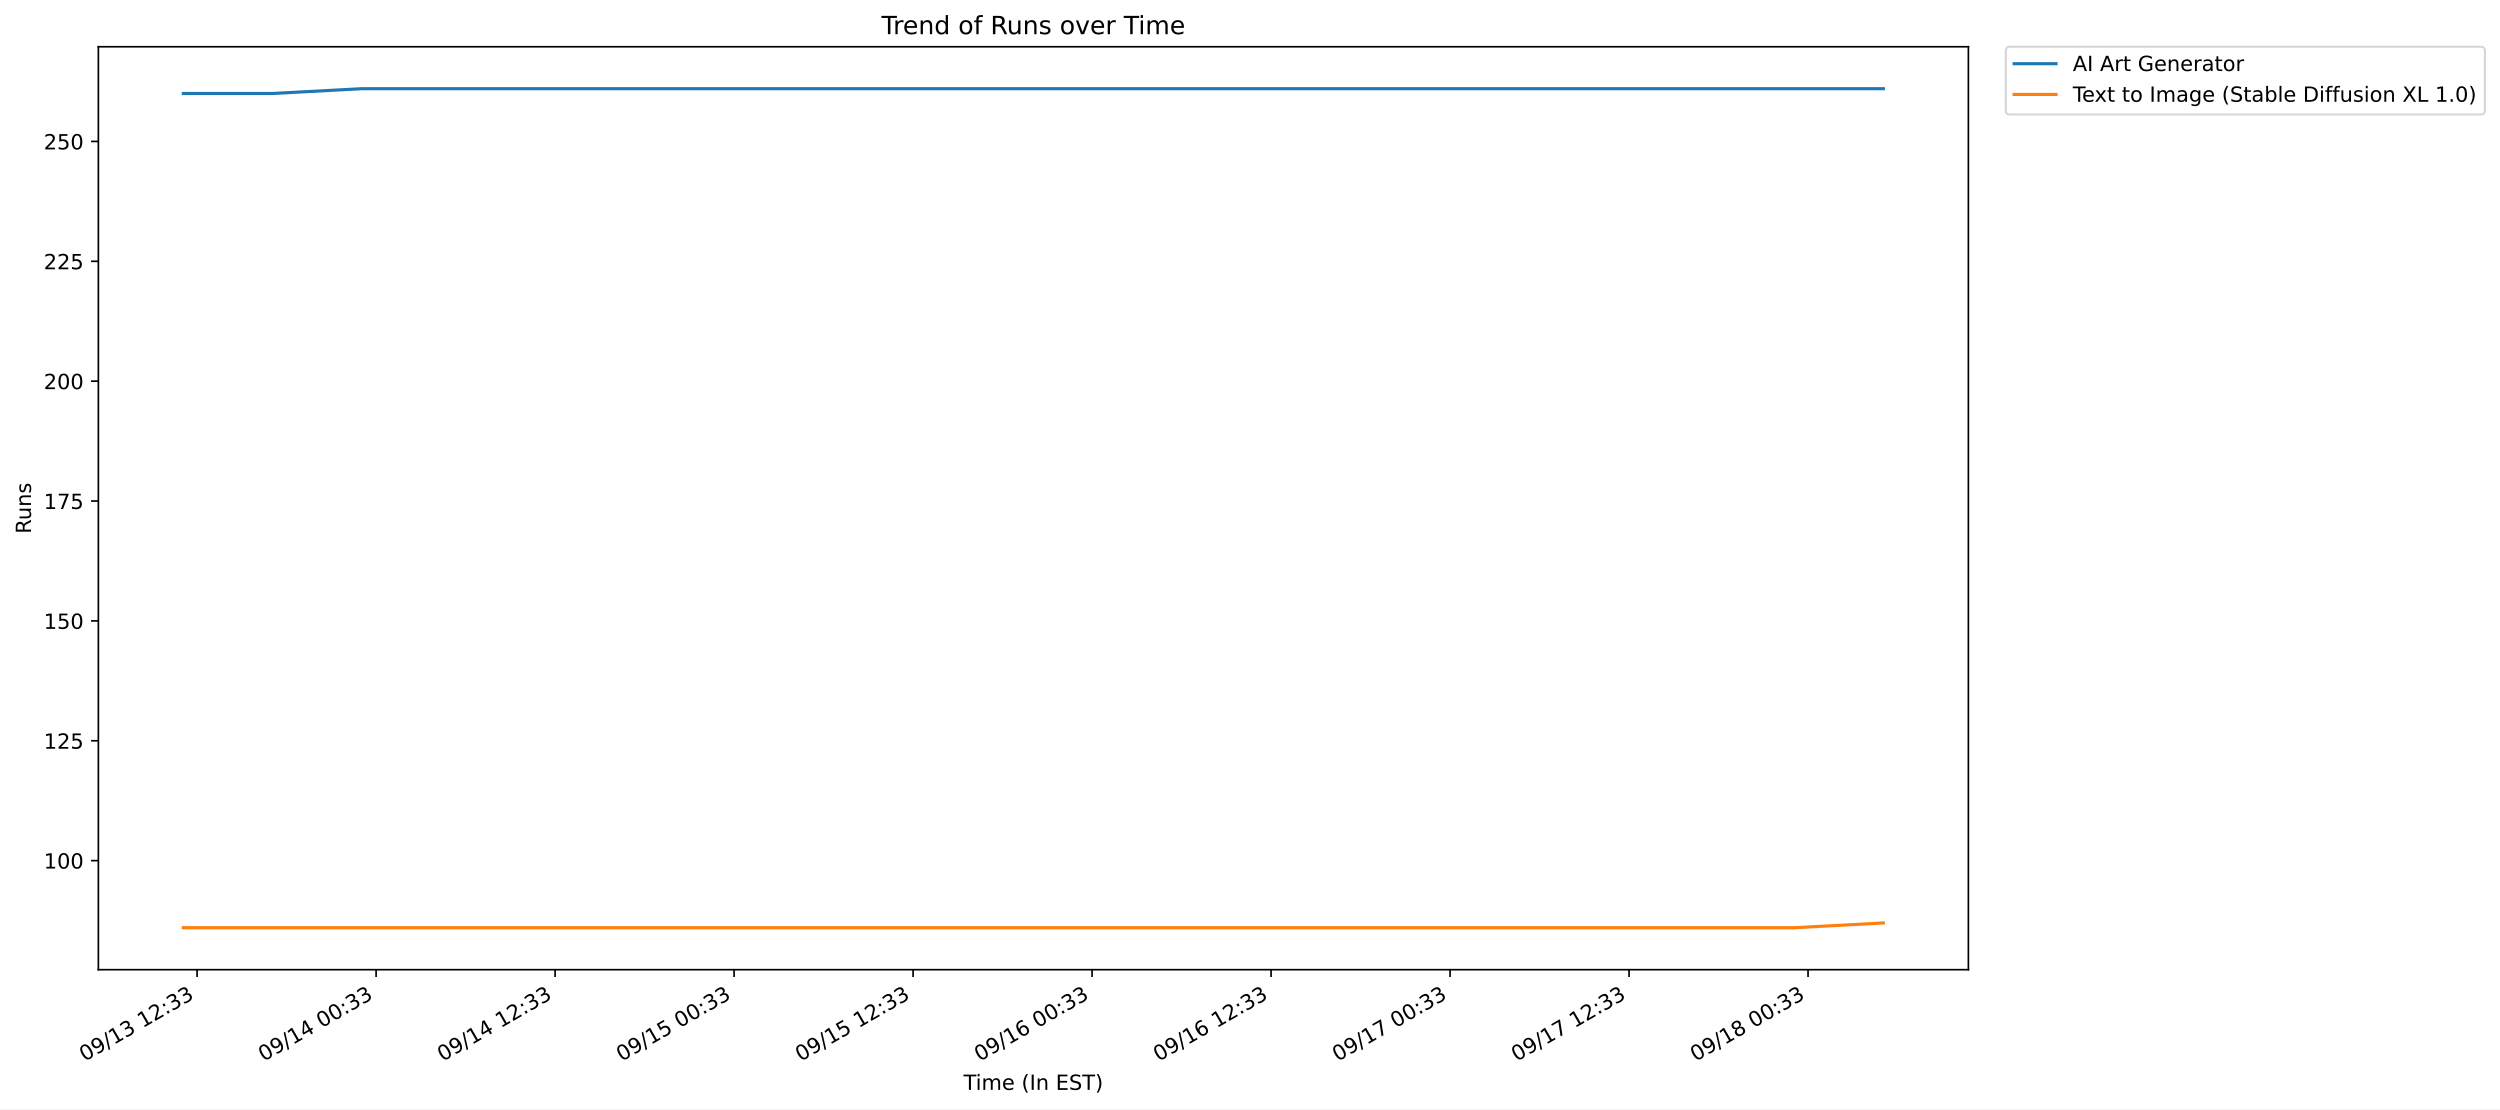
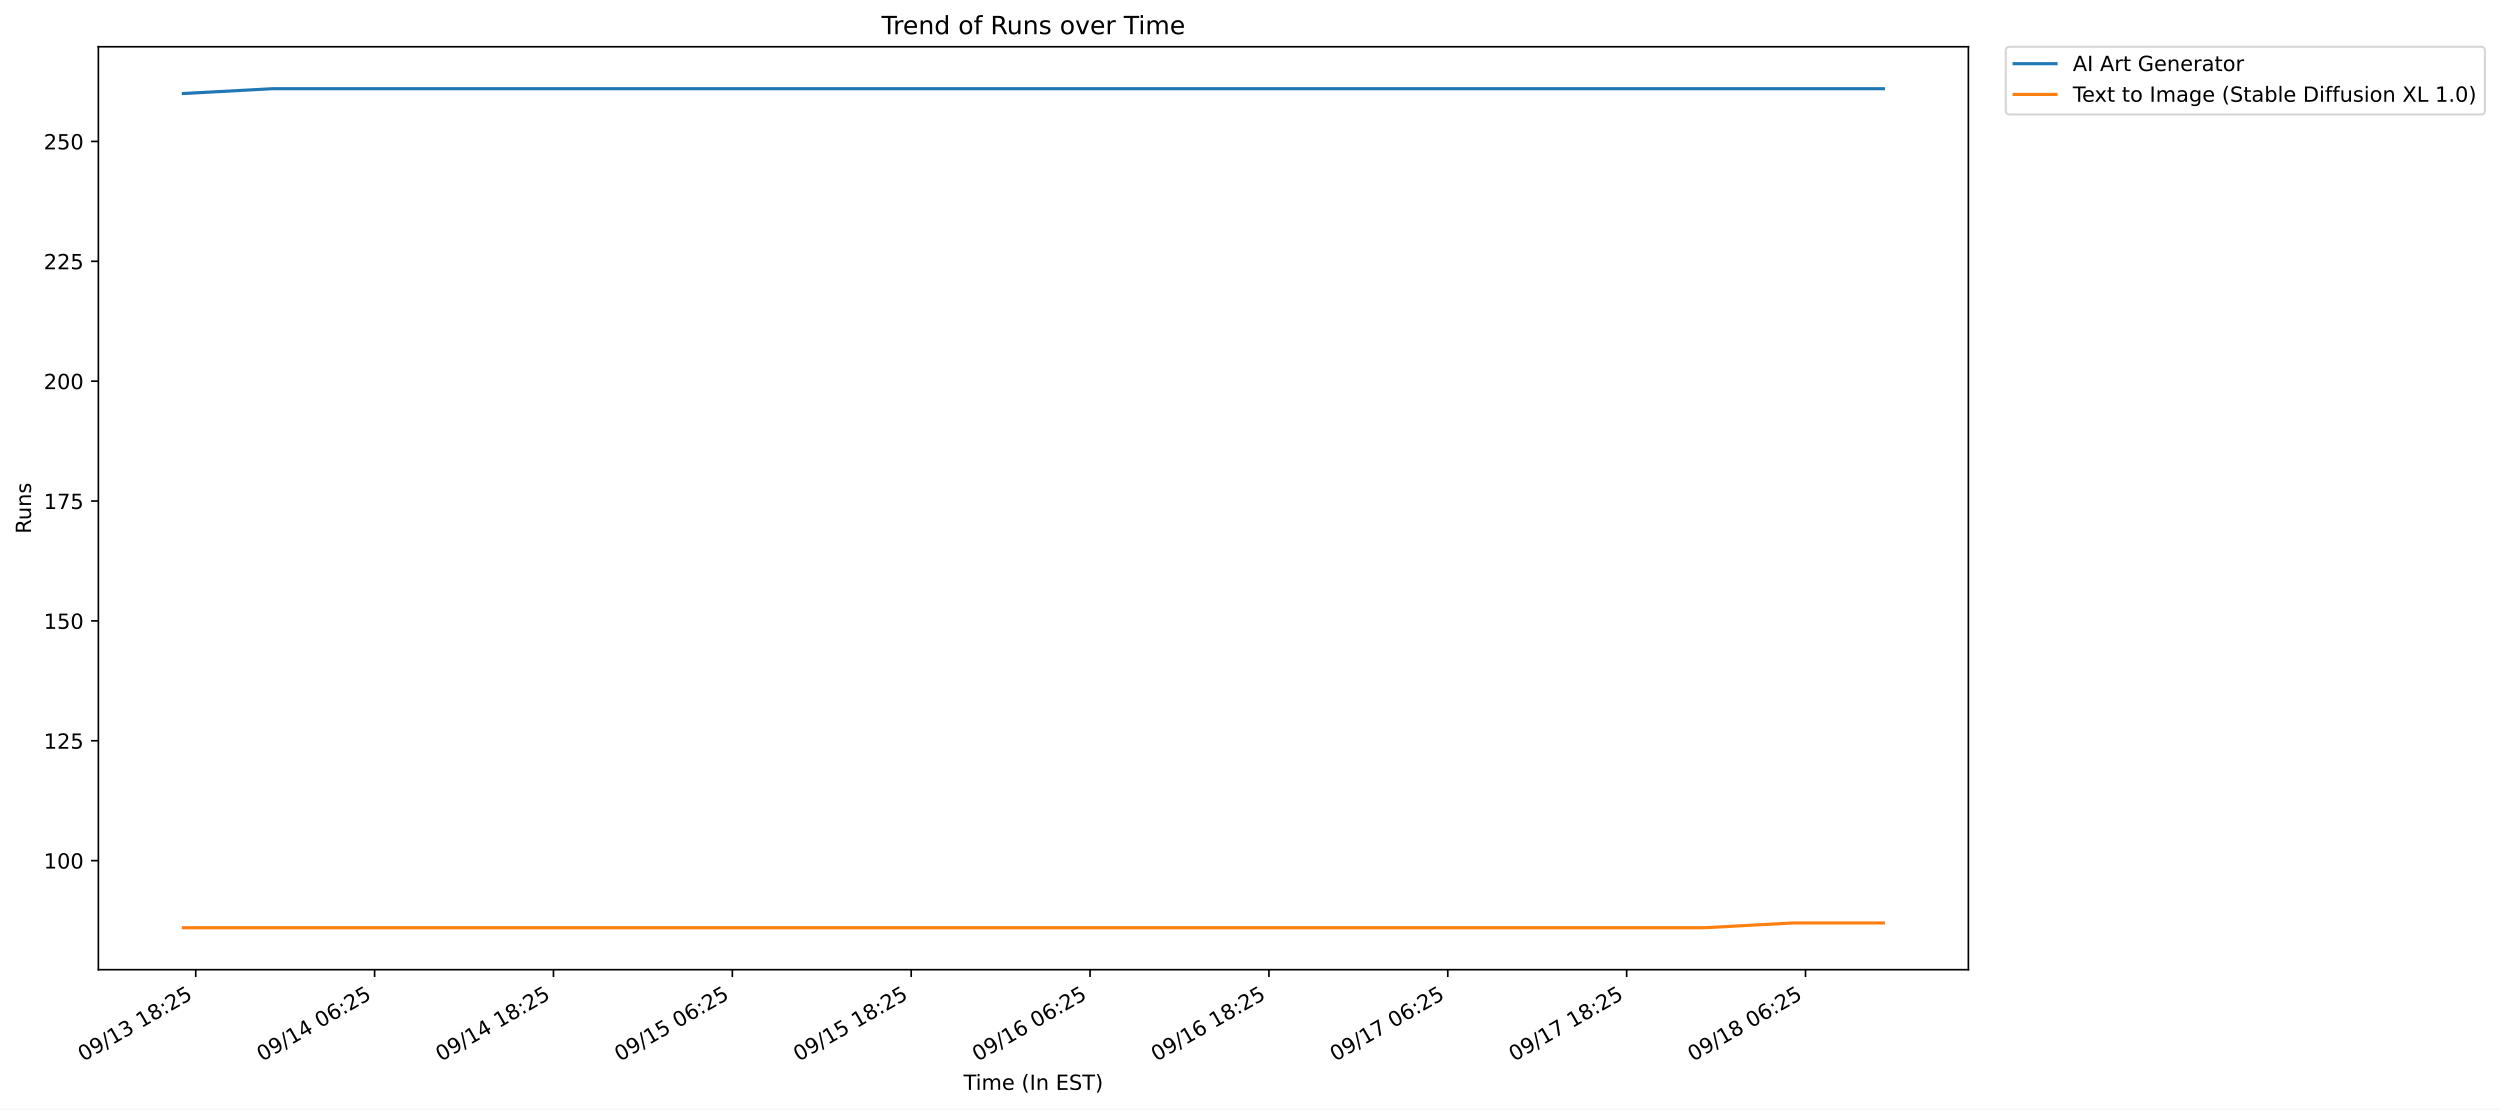
<svg xmlns="http://www.w3.org/2000/svg" xmlns:xlink="http://www.w3.org/1999/xlink" width="1193.579pt" height="529.626pt" viewBox="0 0 1193.579 529.626" version="1.1">
  <defs>
    <style type="text/css">*{stroke-linejoin: round; stroke-linecap: butt}</style>
  </defs>
  <g id="figure_1">
    <g id="patch_1">
      <path d="M 0 529.626  L 1193.579 529.626  L 1193.579 0  L 0 0  z " style="fill: #ffffff" />
    </g>
    <g id="axes_1">
      <g id="patch_2">
        <path d="M 46.966 462.958  L 939.766 462.958  L 939.766 22.318  L 46.966 22.318  z " style="fill: #ffffff" />
      </g>
      <g id="matplotlib.axis_1">
        <g id="xtick_1">
          <g id="line2d_1">
            <defs>
-               <path id="mf513baf9eb" d="M 0 0  L 0 3.5  " style="stroke: #000000; stroke-width: 0.8" />
+               <path id="m5aa57e1dfc" d="M 0 0  L 0 3.5  " style="stroke: #000000; stroke-width: 0.8" />
            </defs>
            <g>
-               <use xlink:href="#mf513baf9eb" x="94.105" y="462.958" style="stroke: #000000; stroke-width: 0.8" />
+               <use xlink:href="#m5aa57e1dfc" x="93.452" y="462.958" style="stroke: #000000; stroke-width: 0.8" />
            </g>
          </g>
          <g id="text_1">
-             <g transform="translate(40.39763 506.9464) rotate(-30) scale(0.1 -0.1)">
+             <g transform="translate(39.74407 506.9464) rotate(-30) scale(0.1 -0.1)">
              <defs>
                <path id="DejaVuSans-30" d="M 2034 4250  Q 1547 4250 1301 3770  Q 1056 3291 1056 2328  Q 1056 1369 1301 889  Q 1547 409 2034 409  Q 2525 409 2770 889  Q 3016 1369 3016 2328  Q 3016 3291 2770 3770  Q 2525 4250 2034 4250  z M 2034 4750  Q 2819 4750 3233 4129  Q 3647 3509 3647 2328  Q 3647 1150 3233 529  Q 2819 -91 2034 -91  Q 1250 -91 836 529  Q 422 1150 422 2328  Q 422 3509 836 4129  Q 1250 4750 2034 4750  z " transform="scale(0.015625)" />
                <path id="DejaVuSans-39" d="M 703 97  L 703 672  Q 941 559 1184 500  Q 1428 441 1663 441  Q 2288 441 2617 861  Q 2947 1281 2994 2138  Q 2813 1869 2534 1725  Q 2256 1581 1919 1581  Q 1219 1581 811 2004  Q 403 2428 403 3163  Q 403 3881 828 4315  Q 1253 4750 1959 4750  Q 2769 4750 3195 4129  Q 3622 3509 3622 2328  Q 3622 1225 3098 567  Q 2575 -91 1691 -91  Q 1453 -91 1209 -44  Q 966 3 703 97  z M 1959 2075  Q 2384 2075 2632 2365  Q 2881 2656 2881 3163  Q 2881 3666 2632 3958  Q 2384 4250 1959 4250  Q 1534 4250 1286 3958  Q 1038 3666 1038 3163  Q 1038 2656 1286 2365  Q 1534 2075 1959 2075  z " transform="scale(0.015625)" />
                <path id="DejaVuSans-2f" d="M 1625 4666  L 2156 4666  L 531 -594  L 0 -594  L 1625 4666  z " transform="scale(0.015625)" />
                <path id="DejaVuSans-31" d="M 794 531  L 1825 531  L 1825 4091  L 703 3866  L 703 4441  L 1819 4666  L 2450 4666  L 2450 531  L 3481 531  L 3481 0  L 794 0  L 794 531  z " transform="scale(0.015625)" />
                <path id="DejaVuSans-33" d="M 2597 2516  Q 3050 2419 3304 2112  Q 3559 1806 3559 1356  Q 3559 666 3084 287  Q 2609 -91 1734 -91  Q 1441 -91 1130 -33  Q 819 25 488 141  L 488 750  Q 750 597 1062 519  Q 1375 441 1716 441  Q 2309 441 2620 675  Q 2931 909 2931 1356  Q 2931 1769 2642 2001  Q 2353 2234 1838 2234  L 1294 2234  L 1294 2753  L 1863 2753  Q 2328 2753 2575 2939  Q 2822 3125 2822 3475  Q 2822 3834 2567 4026  Q 2313 4219 1838 4219  Q 1578 4219 1281 4162  Q 984 4106 628 3988  L 628 4550  Q 988 4650 1302 4700  Q 1616 4750 1894 4750  Q 2613 4750 3031 4423  Q 3450 4097 3450 3541  Q 3450 3153 3228 2886  Q 3006 2619 2597 2516  z " transform="scale(0.015625)" />
                <path id="DejaVuSans-20" transform="scale(0.015625)" />
+                 <path id="DejaVuSans-38" d="M 2034 2216  Q 1584 2216 1326 1975  Q 1069 1734 1069 1313  Q 1069 891 1326 650  Q 1584 409 2034 409  Q 2484 409 2743 651  Q 3003 894 3003 1313  Q 3003 1734 2745 1975  Q 2488 2216 2034 2216  z M 1403 2484  Q 997 2584 770 2862  Q 544 3141 544 3541  Q 544 4100 942 4425  Q 1341 4750 2034 4750  Q 2731 4750 3128 4425  Q 3525 4100 3525 3541  Q 3525 3141 3298 2862  Q 3072 2584 2669 2484  Q 3125 2378 3379 2068  Q 3634 1759 3634 1313  Q 3634 634 3220 271  Q 2806 -91 2034 -91  Q 1263 -91 848 271  Q 434 634 434 1313  Q 434 1759 690 2068  Q 947 2378 1403 2484  z M 1172 3481  Q 1172 3119 1398 2916  Q 1625 2713 2034 2713  Q 2441 2713 2670 2916  Q 2900 3119 2900 3481  Q 2900 3844 2670 4047  Q 2441 4250 2034 4250  Q 1625 4250 1398 4047  Q 1172 3844 1172 3481  z " transform="scale(0.015625)" />
+                 <path id="DejaVuSans-3a" d="M 750 794  L 1409 794  L 1409 0  L 750 0  L 750 794  z M 750 3309  L 1409 3309  L 1409 2516  L 750 2516  L 750 3309  z " transform="scale(0.015625)" />
                <path id="DejaVuSans-32" d="M 1228 531  L 3431 531  L 3431 0  L 469 0  L 469 531  Q 828 903 1448 1529  Q 2069 2156 2228 2338  Q 2531 2678 2651 2914  Q 2772 3150 2772 3378  Q 2772 3750 2511 3984  Q 2250 4219 1831 4219  Q 1534 4219 1204 4116  Q 875 4013 500 3803  L 500 4441  Q 881 4594 1212 4672  Q 1544 4750 1819 4750  Q 2544 4750 2975 4387  Q 3406 4025 3406 3419  Q 3406 3131 3298 2873  Q 3191 2616 2906 2266  Q 2828 2175 2409 1742  Q 1991 1309 1228 531  z " transform="scale(0.015625)" />
-                 <path id="DejaVuSans-3a" d="M 750 794  L 1409 794  L 1409 0  L 750 0  L 750 794  z M 750 3309  L 1409 3309  L 1409 2516  L 750 2516  L 750 3309  z " transform="scale(0.015625)" />
+                 <path id="DejaVuSans-35" d="M 691 4666  L 3169 4666  L 3169 4134  L 1269 4134  L 1269 2991  Q 1406 3038 1543 3061  Q 1681 3084 1819 3084  Q 2600 3084 3056 2656  Q 3513 2228 3513 1497  Q 3513 744 3044 326  Q 2575 -91 1722 -91  Q 1428 -91 1123 -41  Q 819 9 494 109  L 494 744  Q 775 591 1075 516  Q 1375 441 1709 441  Q 2250 441 2565 725  Q 2881 1009 2881 1497  Q 2881 1984 2565 2268  Q 2250 2553 1709 2553  Q 1456 2553 1204 2497  Q 953 2441 691 2322  L 691 4666  z " transform="scale(0.015625)" />
              </defs>
              <use xlink:href="#DejaVuSans-30" />
              <use xlink:href="#DejaVuSans-39" x="63.623" />
              <use xlink:href="#DejaVuSans-2f" x="127.246" />
              <use xlink:href="#DejaVuSans-31" x="160.938" />
              <use xlink:href="#DejaVuSans-33" x="224.561" />
              <use xlink:href="#DejaVuSans-20" x="288.184" />
              <use xlink:href="#DejaVuSans-31" x="319.971" />
-               <use xlink:href="#DejaVuSans-32" x="383.594" />
-               <use xlink:href="#DejaVuSans-3a" x="447.217" />
-               <use xlink:href="#DejaVuSans-33" x="480.908" />
-               <use xlink:href="#DejaVuSans-33" x="544.531" />
+               <use xlink:href="#DejaVuSans-38" x="383.594" />
+               <use xlink:href="#DejaVuSans-3a" x="447.217" />
+               <use xlink:href="#DejaVuSans-32" x="480.908" />
+               <use xlink:href="#DejaVuSans-35" x="544.531" />
            </g>
          </g>
        </g>
        <g id="xtick_2">
          <g id="line2d_2">
            <g>
-               <use xlink:href="#mf513baf9eb" x="179.562" y="462.958" style="stroke: #000000; stroke-width: 0.8" />
+               <use xlink:href="#m5aa57e1dfc" x="178.847" y="462.958" style="stroke: #000000; stroke-width: 0.8" />
            </g>
          </g>
          <g id="text_2">
-             <g transform="translate(125.8544 506.9464) rotate(-30) scale(0.1 -0.1)">
+             <g transform="translate(125.1393 506.9464) rotate(-30) scale(0.1 -0.1)">
              <defs>
                <path id="DejaVuSans-34" d="M 2419 4116  L 825 1625  L 2419 1625  L 2419 4116  z M 2253 4666  L 3047 4666  L 3047 1625  L 3713 1625  L 3713 1100  L 3047 1100  L 3047 0  L 2419 0  L 2419 1100  L 313 1100  L 313 1709  L 2253 4666  z " transform="scale(0.015625)" />
+                 <path id="DejaVuSans-36" d="M 2113 2584  Q 1688 2584 1439 2293  Q 1191 2003 1191 1497  Q 1191 994 1439 701  Q 1688 409 2113 409  Q 2538 409 2786 701  Q 3034 994 3034 1497  Q 3034 2003 2786 2293  Q 2538 2584 2113 2584  z M 3366 4563  L 3366 3988  Q 3128 4100 2886 4159  Q 2644 4219 2406 4219  Q 1781 4219 1451 3797  Q 1122 3375 1075 2522  Q 1259 2794 1537 2939  Q 1816 3084 2150 3084  Q 2853 3084 3261 2657  Q 3669 2231 3669 1497  Q 3669 778 3244 343  Q 2819 -91 2113 -91  Q 1303 -91 875 529  Q 447 1150 447 2328  Q 447 3434 972 4092  Q 1497 4750 2381 4750  Q 2619 4750 2861 4703  Q 3103 4656 3366 4563  z " transform="scale(0.015625)" />
              </defs>
              <use xlink:href="#DejaVuSans-30" />
              <use xlink:href="#DejaVuSans-39" x="63.623" />
              <use xlink:href="#DejaVuSans-2f" x="127.246" />
              <use xlink:href="#DejaVuSans-31" x="160.938" />
              <use xlink:href="#DejaVuSans-34" x="224.561" />
              <use xlink:href="#DejaVuSans-20" x="288.184" />
              <use xlink:href="#DejaVuSans-30" x="319.971" />
-               <use xlink:href="#DejaVuSans-30" x="383.594" />
-               <use xlink:href="#DejaVuSans-3a" x="447.217" />
-               <use xlink:href="#DejaVuSans-33" x="480.908" />
-               <use xlink:href="#DejaVuSans-33" x="544.531" />
+               <use xlink:href="#DejaVuSans-36" x="383.594" />
+               <use xlink:href="#DejaVuSans-3a" x="447.217" />
+               <use xlink:href="#DejaVuSans-32" x="480.908" />
+               <use xlink:href="#DejaVuSans-35" x="544.531" />
            </g>
          </g>
        </g>
        <g id="xtick_3">
          <g id="line2d_3">
            <g>
-               <use xlink:href="#mf513baf9eb" x="265.019" y="462.958" style="stroke: #000000; stroke-width: 0.8" />
+               <use xlink:href="#m5aa57e1dfc" x="264.242" y="462.958" style="stroke: #000000; stroke-width: 0.8" />
            </g>
          </g>
          <g id="text_3">
-             <g transform="translate(211.3111 506.9464) rotate(-30) scale(0.1 -0.1)">
+             <g transform="translate(210.5346 506.9464) rotate(-30) scale(0.1 -0.1)">
              <use xlink:href="#DejaVuSans-30" />
              <use xlink:href="#DejaVuSans-39" x="63.623" />
              <use xlink:href="#DejaVuSans-2f" x="127.246" />
              <use xlink:href="#DejaVuSans-31" x="160.938" />
              <use xlink:href="#DejaVuSans-34" x="224.561" />
              <use xlink:href="#DejaVuSans-20" x="288.184" />
              <use xlink:href="#DejaVuSans-31" x="319.971" />
-               <use xlink:href="#DejaVuSans-32" x="383.594" />
-               <use xlink:href="#DejaVuSans-3a" x="447.217" />
-               <use xlink:href="#DejaVuSans-33" x="480.908" />
-               <use xlink:href="#DejaVuSans-33" x="544.531" />
+               <use xlink:href="#DejaVuSans-38" x="383.594" />
+               <use xlink:href="#DejaVuSans-3a" x="447.217" />
+               <use xlink:href="#DejaVuSans-32" x="480.908" />
+               <use xlink:href="#DejaVuSans-35" x="544.531" />
            </g>
          </g>
        </g>
        <g id="xtick_4">
          <g id="line2d_4">
            <g>
-               <use xlink:href="#mf513baf9eb" x="350.476" y="462.958" style="stroke: #000000; stroke-width: 0.8" />
+               <use xlink:href="#m5aa57e1dfc" x="349.638" y="462.958" style="stroke: #000000; stroke-width: 0.8" />
            </g>
          </g>
          <g id="text_4">
-             <g transform="translate(296.7678 506.9464) rotate(-30) scale(0.1 -0.1)">
-               <defs>
-                 <path id="DejaVuSans-35" d="M 691 4666  L 3169 4666  L 3169 4134  L 1269 4134  L 1269 2991  Q 1406 3038 1543 3061  Q 1681 3084 1819 3084  Q 2600 3084 3056 2656  Q 3513 2228 3513 1497  Q 3513 744 3044 326  Q 2575 -91 1722 -91  Q 1428 -91 1123 -41  Q 819 9 494 109  L 494 744  Q 775 591 1075 516  Q 1375 441 1709 441  Q 2250 441 2565 725  Q 2881 1009 2881 1497  Q 2881 1984 2565 2268  Q 2250 2553 1709 2553  Q 1456 2553 1204 2497  Q 953 2441 691 2322  L 691 4666  z " transform="scale(0.015625)" />
-               </defs>
+             <g transform="translate(295.9299 506.9464) rotate(-30) scale(0.1 -0.1)">
              <use xlink:href="#DejaVuSans-30" />
              <use xlink:href="#DejaVuSans-39" x="63.623" />
              <use xlink:href="#DejaVuSans-2f" x="127.246" />
              <use xlink:href="#DejaVuSans-31" x="160.938" />
              <use xlink:href="#DejaVuSans-35" x="224.561" />
              <use xlink:href="#DejaVuSans-20" x="288.184" />
              <use xlink:href="#DejaVuSans-30" x="319.971" />
-               <use xlink:href="#DejaVuSans-30" x="383.594" />
-               <use xlink:href="#DejaVuSans-3a" x="447.217" />
-               <use xlink:href="#DejaVuSans-33" x="480.908" />
-               <use xlink:href="#DejaVuSans-33" x="544.531" />
+               <use xlink:href="#DejaVuSans-36" x="383.594" />
+               <use xlink:href="#DejaVuSans-3a" x="447.217" />
+               <use xlink:href="#DejaVuSans-32" x="480.908" />
+               <use xlink:href="#DejaVuSans-35" x="544.531" />
            </g>
          </g>
        </g>
        <g id="xtick_5">
          <g id="line2d_5">
            <g>
-               <use xlink:href="#mf513baf9eb" x="435.932" y="462.958" style="stroke: #000000; stroke-width: 0.8" />
+               <use xlink:href="#m5aa57e1dfc" x="435.033" y="462.958" style="stroke: #000000; stroke-width: 0.8" />
            </g>
          </g>
          <g id="text_5">
-             <g transform="translate(382.2246 506.9464) rotate(-30) scale(0.1 -0.1)">
+             <g transform="translate(381.3252 506.9464) rotate(-30) scale(0.1 -0.1)">
              <use xlink:href="#DejaVuSans-30" />
              <use xlink:href="#DejaVuSans-39" x="63.623" />
              <use xlink:href="#DejaVuSans-2f" x="127.246" />
              <use xlink:href="#DejaVuSans-31" x="160.938" />
              <use xlink:href="#DejaVuSans-35" x="224.561" />
              <use xlink:href="#DejaVuSans-20" x="288.184" />
              <use xlink:href="#DejaVuSans-31" x="319.971" />
-               <use xlink:href="#DejaVuSans-32" x="383.594" />
-               <use xlink:href="#DejaVuSans-3a" x="447.217" />
-               <use xlink:href="#DejaVuSans-33" x="480.908" />
-               <use xlink:href="#DejaVuSans-33" x="544.531" />
+               <use xlink:href="#DejaVuSans-38" x="383.594" />
+               <use xlink:href="#DejaVuSans-3a" x="447.217" />
+               <use xlink:href="#DejaVuSans-32" x="480.908" />
+               <use xlink:href="#DejaVuSans-35" x="544.531" />
            </g>
          </g>
        </g>
        <g id="xtick_6">
          <g id="line2d_6">
            <g>
-               <use xlink:href="#mf513baf9eb" x="521.389" y="462.958" style="stroke: #000000; stroke-width: 0.8" />
+               <use xlink:href="#m5aa57e1dfc" x="520.428" y="462.958" style="stroke: #000000; stroke-width: 0.8" />
            </g>
          </g>
          <g id="text_6">
-             <g transform="translate(467.6813 506.9464) rotate(-30) scale(0.1 -0.1)">
-               <defs>
-                 <path id="DejaVuSans-36" d="M 2113 2584  Q 1688 2584 1439 2293  Q 1191 2003 1191 1497  Q 1191 994 1439 701  Q 1688 409 2113 409  Q 2538 409 2786 701  Q 3034 994 3034 1497  Q 3034 2003 2786 2293  Q 2538 2584 2113 2584  z M 3366 4563  L 3366 3988  Q 3128 4100 2886 4159  Q 2644 4219 2406 4219  Q 1781 4219 1451 3797  Q 1122 3375 1075 2522  Q 1259 2794 1537 2939  Q 1816 3084 2150 3084  Q 2853 3084 3261 2657  Q 3669 2231 3669 1497  Q 3669 778 3244 343  Q 2819 -91 2113 -91  Q 1303 -91 875 529  Q 447 1150 447 2328  Q 447 3434 972 4092  Q 1497 4750 2381 4750  Q 2619 4750 2861 4703  Q 3103 4656 3366 4563  z " transform="scale(0.015625)" />
-               </defs>
+             <g transform="translate(466.7204 506.9464) rotate(-30) scale(0.1 -0.1)">
              <use xlink:href="#DejaVuSans-30" />
              <use xlink:href="#DejaVuSans-39" x="63.623" />
              <use xlink:href="#DejaVuSans-2f" x="127.246" />
              <use xlink:href="#DejaVuSans-31" x="160.938" />
              <use xlink:href="#DejaVuSans-36" x="224.561" />
              <use xlink:href="#DejaVuSans-20" x="288.184" />
              <use xlink:href="#DejaVuSans-30" x="319.971" />
-               <use xlink:href="#DejaVuSans-30" x="383.594" />
-               <use xlink:href="#DejaVuSans-3a" x="447.217" />
-               <use xlink:href="#DejaVuSans-33" x="480.908" />
-               <use xlink:href="#DejaVuSans-33" x="544.531" />
+               <use xlink:href="#DejaVuSans-36" x="383.594" />
+               <use xlink:href="#DejaVuSans-3a" x="447.217" />
+               <use xlink:href="#DejaVuSans-32" x="480.908" />
+               <use xlink:href="#DejaVuSans-35" x="544.531" />
            </g>
          </g>
        </g>
        <g id="xtick_7">
          <g id="line2d_7">
            <g>
-               <use xlink:href="#mf513baf9eb" x="606.846" y="462.958" style="stroke: #000000; stroke-width: 0.8" />
+               <use xlink:href="#m5aa57e1dfc" x="605.823" y="462.958" style="stroke: #000000; stroke-width: 0.8" />
            </g>
          </g>
          <g id="text_7">
-             <g transform="translate(553.1381 506.9464) rotate(-30) scale(0.1 -0.1)">
+             <g transform="translate(552.1157 506.9464) rotate(-30) scale(0.1 -0.1)">
              <use xlink:href="#DejaVuSans-30" />
              <use xlink:href="#DejaVuSans-39" x="63.623" />
              <use xlink:href="#DejaVuSans-2f" x="127.246" />
              <use xlink:href="#DejaVuSans-31" x="160.938" />
              <use xlink:href="#DejaVuSans-36" x="224.561" />
              <use xlink:href="#DejaVuSans-20" x="288.184" />
              <use xlink:href="#DejaVuSans-31" x="319.971" />
-               <use xlink:href="#DejaVuSans-32" x="383.594" />
-               <use xlink:href="#DejaVuSans-3a" x="447.217" />
-               <use xlink:href="#DejaVuSans-33" x="480.908" />
-               <use xlink:href="#DejaVuSans-33" x="544.531" />
+               <use xlink:href="#DejaVuSans-38" x="383.594" />
+               <use xlink:href="#DejaVuSans-3a" x="447.217" />
+               <use xlink:href="#DejaVuSans-32" x="480.908" />
+               <use xlink:href="#DejaVuSans-35" x="544.531" />
            </g>
          </g>
        </g>
        <g id="xtick_8">
          <g id="line2d_8">
            <g>
-               <use xlink:href="#mf513baf9eb" x="692.303" y="462.958" style="stroke: #000000; stroke-width: 0.8" />
+               <use xlink:href="#m5aa57e1dfc" x="691.219" y="462.958" style="stroke: #000000; stroke-width: 0.8" />
            </g>
          </g>
          <g id="text_8">
-             <g transform="translate(638.5948 506.9464) rotate(-30) scale(0.1 -0.1)">
+             <g transform="translate(637.511 506.9464) rotate(-30) scale(0.1 -0.1)">
              <defs>
                <path id="DejaVuSans-37" d="M 525 4666  L 3525 4666  L 3525 4397  L 1831 0  L 1172 0  L 2766 4134  L 525 4134  L 525 4666  z " transform="scale(0.015625)" />
              </defs>
              <use xlink:href="#DejaVuSans-30" />
              <use xlink:href="#DejaVuSans-39" x="63.623" />
              <use xlink:href="#DejaVuSans-2f" x="127.246" />
              <use xlink:href="#DejaVuSans-31" x="160.938" />
              <use xlink:href="#DejaVuSans-37" x="224.561" />
              <use xlink:href="#DejaVuSans-20" x="288.184" />
              <use xlink:href="#DejaVuSans-30" x="319.971" />
-               <use xlink:href="#DejaVuSans-30" x="383.594" />
-               <use xlink:href="#DejaVuSans-3a" x="447.217" />
-               <use xlink:href="#DejaVuSans-33" x="480.908" />
-               <use xlink:href="#DejaVuSans-33" x="544.531" />
+               <use xlink:href="#DejaVuSans-36" x="383.594" />
+               <use xlink:href="#DejaVuSans-3a" x="447.217" />
+               <use xlink:href="#DejaVuSans-32" x="480.908" />
+               <use xlink:href="#DejaVuSans-35" x="544.531" />
            </g>
          </g>
        </g>
        <g id="xtick_9">
          <g id="line2d_9">
            <g>
-               <use xlink:href="#mf513baf9eb" x="777.759" y="462.958" style="stroke: #000000; stroke-width: 0.8" />
+               <use xlink:href="#m5aa57e1dfc" x="776.614" y="462.958" style="stroke: #000000; stroke-width: 0.8" />
            </g>
          </g>
          <g id="text_9">
-             <g transform="translate(724.0515 506.9464) rotate(-30) scale(0.1 -0.1)">
+             <g transform="translate(722.9062 506.9464) rotate(-30) scale(0.1 -0.1)">
              <use xlink:href="#DejaVuSans-30" />
              <use xlink:href="#DejaVuSans-39" x="63.623" />
              <use xlink:href="#DejaVuSans-2f" x="127.246" />
              <use xlink:href="#DejaVuSans-31" x="160.938" />
              <use xlink:href="#DejaVuSans-37" x="224.561" />
              <use xlink:href="#DejaVuSans-20" x="288.184" />
              <use xlink:href="#DejaVuSans-31" x="319.971" />
-               <use xlink:href="#DejaVuSans-32" x="383.594" />
-               <use xlink:href="#DejaVuSans-3a" x="447.217" />
-               <use xlink:href="#DejaVuSans-33" x="480.908" />
-               <use xlink:href="#DejaVuSans-33" x="544.531" />
+               <use xlink:href="#DejaVuSans-38" x="383.594" />
+               <use xlink:href="#DejaVuSans-3a" x="447.217" />
+               <use xlink:href="#DejaVuSans-32" x="480.908" />
+               <use xlink:href="#DejaVuSans-35" x="544.531" />
            </g>
          </g>
        </g>
        <g id="xtick_10">
          <g id="line2d_10">
            <g>
-               <use xlink:href="#mf513baf9eb" x="863.216" y="462.958" style="stroke: #000000; stroke-width: 0.8" />
+               <use xlink:href="#m5aa57e1dfc" x="862.009" y="462.958" style="stroke: #000000; stroke-width: 0.8" />
            </g>
          </g>
          <g id="text_10">
-             <g transform="translate(809.5083 506.9464) rotate(-30) scale(0.1 -0.1)">
-               <defs>
-                 <path id="DejaVuSans-38" d="M 2034 2216  Q 1584 2216 1326 1975  Q 1069 1734 1069 1313  Q 1069 891 1326 650  Q 1584 409 2034 409  Q 2484 409 2743 651  Q 3003 894 3003 1313  Q 3003 1734 2745 1975  Q 2488 2216 2034 2216  z M 1403 2484  Q 997 2584 770 2862  Q 544 3141 544 3541  Q 544 4100 942 4425  Q 1341 4750 2034 4750  Q 2731 4750 3128 4425  Q 3525 4100 3525 3541  Q 3525 3141 3298 2862  Q 3072 2584 2669 2484  Q 3125 2378 3379 2068  Q 3634 1759 3634 1313  Q 3634 634 3220 271  Q 2806 -91 2034 -91  Q 1263 -91 848 271  Q 434 634 434 1313  Q 434 1759 690 2068  Q 947 2378 1403 2484  z M 1172 3481  Q 1172 3119 1398 2916  Q 1625 2713 2034 2713  Q 2441 2713 2670 2916  Q 2900 3119 2900 3481  Q 2900 3844 2670 4047  Q 2441 4250 2034 4250  Q 1625 4250 1398 4047  Q 1172 3844 1172 3481  z " transform="scale(0.015625)" />
-               </defs>
+             <g transform="translate(808.3015 506.9464) rotate(-30) scale(0.1 -0.1)">
              <use xlink:href="#DejaVuSans-30" />
              <use xlink:href="#DejaVuSans-39" x="63.623" />
              <use xlink:href="#DejaVuSans-2f" x="127.246" />
              <use xlink:href="#DejaVuSans-31" x="160.938" />
              <use xlink:href="#DejaVuSans-38" x="224.561" />
              <use xlink:href="#DejaVuSans-20" x="288.184" />
              <use xlink:href="#DejaVuSans-30" x="319.971" />
-               <use xlink:href="#DejaVuSans-30" x="383.594" />
-               <use xlink:href="#DejaVuSans-3a" x="447.217" />
-               <use xlink:href="#DejaVuSans-33" x="480.908" />
-               <use xlink:href="#DejaVuSans-33" x="544.531" />
+               <use xlink:href="#DejaVuSans-36" x="383.594" />
+               <use xlink:href="#DejaVuSans-3a" x="447.217" />
+               <use xlink:href="#DejaVuSans-32" x="480.908" />
+               <use xlink:href="#DejaVuSans-35" x="544.531" />
            </g>
          </g>
        </g>
        <g id="text_11">
          <g transform="translate(460.0211 520.3459) scale(0.1 -0.1)">
            <defs>
              <path id="DejaVuSans-54" d="M -19 4666  L 3928 4666  L 3928 4134  L 2272 4134  L 2272 0  L 1638 0  L 1638 4134  L -19 4134  L -19 4666  z " transform="scale(0.015625)" />
              <path id="DejaVuSans-69" d="M 603 3500  L 1178 3500  L 1178 0  L 603 0  L 603 3500  z M 603 4863  L 1178 4863  L 1178 4134  L 603 4134  L 603 4863  z " transform="scale(0.015625)" />
              <path id="DejaVuSans-6d" d="M 3328 2828  Q 3544 3216 3844 3400  Q 4144 3584 4550 3584  Q 5097 3584 5394 3201  Q 5691 2819 5691 2113  L 5691 0  L 5113 0  L 5113 2094  Q 5113 2597 4934 2840  Q 4756 3084 4391 3084  Q 3944 3084 3684 2787  Q 3425 2491 3425 1978  L 3425 0  L 2847 0  L 2847 2094  Q 2847 2600 2669 2842  Q 2491 3084 2119 3084  Q 1678 3084 1418 2786  Q 1159 2488 1159 1978  L 1159 0  L 581 0  L 581 3500  L 1159 3500  L 1159 2956  Q 1356 3278 1631 3431  Q 1906 3584 2284 3584  Q 2666 3584 2933 3390  Q 3200 3197 3328 2828  z " transform="scale(0.015625)" />
              <path id="DejaVuSans-65" d="M 3597 1894  L 3597 1613  L 953 1613  Q 991 1019 1311 708  Q 1631 397 2203 397  Q 2534 397 2845 478  Q 3156 559 3463 722  L 3463 178  Q 3153 47 2828 -22  Q 2503 -91 2169 -91  Q 1331 -91 842 396  Q 353 884 353 1716  Q 353 2575 817 3079  Q 1281 3584 2069 3584  Q 2775 3584 3186 3129  Q 3597 2675 3597 1894  z M 3022 2063  Q 3016 2534 2758 2815  Q 2500 3097 2075 3097  Q 1594 3097 1305 2825  Q 1016 2553 972 2059  L 3022 2063  z " transform="scale(0.015625)" />
              <path id="DejaVuSans-28" d="M 1984 4856  Q 1566 4138 1362 3434  Q 1159 2731 1159 2009  Q 1159 1288 1364 580  Q 1569 -128 1984 -844  L 1484 -844  Q 1016 -109 783 600  Q 550 1309 550 2009  Q 550 2706 781 3412  Q 1013 4119 1484 4856  L 1984 4856  z " transform="scale(0.015625)" />
              <path id="DejaVuSans-49" d="M 628 4666  L 1259 4666  L 1259 0  L 628 0  L 628 4666  z " transform="scale(0.015625)" />
              <path id="DejaVuSans-6e" d="M 3513 2113  L 3513 0  L 2938 0  L 2938 2094  Q 2938 2591 2744 2837  Q 2550 3084 2163 3084  Q 1697 3084 1428 2787  Q 1159 2491 1159 1978  L 1159 0  L 581 0  L 581 3500  L 1159 3500  L 1159 2956  Q 1366 3272 1645 3428  Q 1925 3584 2291 3584  Q 2894 3584 3203 3211  Q 3513 2838 3513 2113  z " transform="scale(0.015625)" />
              <path id="DejaVuSans-45" d="M 628 4666  L 3578 4666  L 3578 4134  L 1259 4134  L 1259 2753  L 3481 2753  L 3481 2222  L 1259 2222  L 1259 531  L 3634 531  L 3634 0  L 628 0  L 628 4666  z " transform="scale(0.015625)" />
              <path id="DejaVuSans-53" d="M 3425 4513  L 3425 3897  Q 3066 4069 2747 4153  Q 2428 4238 2131 4238  Q 1616 4238 1336 4038  Q 1056 3838 1056 3469  Q 1056 3159 1242 3001  Q 1428 2844 1947 2747  L 2328 2669  Q 3034 2534 3370 2195  Q 3706 1856 3706 1288  Q 3706 609 3251 259  Q 2797 -91 1919 -91  Q 1588 -91 1214 -16  Q 841 59 441 206  L 441 856  Q 825 641 1194 531  Q 1563 422 1919 422  Q 2459 422 2753 634  Q 3047 847 3047 1241  Q 3047 1584 2836 1778  Q 2625 1972 2144 2069  L 1759 2144  Q 1053 2284 737 2584  Q 422 2884 422 3419  Q 422 4038 858 4394  Q 1294 4750 2059 4750  Q 2388 4750 2728 4690  Q 3069 4631 3425 4513  z " transform="scale(0.015625)" />
              <path id="DejaVuSans-29" d="M 513 4856  L 1013 4856  Q 1481 4119 1714 3412  Q 1947 2706 1947 2009  Q 1947 1309 1714 600  Q 1481 -109 1013 -844  L 513 -844  Q 928 -128 1133 580  Q 1338 1288 1338 2009  Q 1338 2731 1133 3434  Q 928 4138 513 4856  z " transform="scale(0.015625)" />
            </defs>
            <use xlink:href="#DejaVuSans-54" />
            <use xlink:href="#DejaVuSans-69" x="57.959" />
            <use xlink:href="#DejaVuSans-6d" x="85.742" />
            <use xlink:href="#DejaVuSans-65" x="183.154" />
            <use xlink:href="#DejaVuSans-20" x="244.678" />
            <use xlink:href="#DejaVuSans-28" x="276.465" />
            <use xlink:href="#DejaVuSans-49" x="315.479" />
            <use xlink:href="#DejaVuSans-6e" x="344.971" />
            <use xlink:href="#DejaVuSans-20" x="408.35" />
            <use xlink:href="#DejaVuSans-45" x="440.137" />
            <use xlink:href="#DejaVuSans-53" x="503.32" />
            <use xlink:href="#DejaVuSans-54" x="566.797" />
            <use xlink:href="#DejaVuSans-29" x="627.881" />
          </g>
        </g>
      </g>
      <g id="matplotlib.axis_2">
        <g id="ytick_1">
          <g id="line2d_11">
            <defs>
-               <path id="mc5f1100736" d="M 0 0  L -3.5 0  " style="stroke: #000000; stroke-width: 0.8" />
+               <path id="mace6deeae1" d="M 0 0  L -3.5 0  " style="stroke: #000000; stroke-width: 0.8" />
            </defs>
            <g>
-               <use xlink:href="#mc5f1100736" x="46.966" y="410.882" style="stroke: #000000; stroke-width: 0.8" />
+               <use xlink:href="#mace6deeae1" x="46.966" y="410.882" style="stroke: #000000; stroke-width: 0.8" />
            </g>
          </g>
          <g id="text_12">
            <g transform="translate(20.87813 414.6817) scale(0.1 -0.1)">
              <use xlink:href="#DejaVuSans-31" />
              <use xlink:href="#DejaVuSans-30" x="63.623" />
              <use xlink:href="#DejaVuSans-30" x="127.246" />
            </g>
          </g>
        </g>
        <g id="ytick_2">
          <g id="line2d_12">
            <g>
-               <use xlink:href="#mc5f1100736" x="46.966" y="353.657" style="stroke: #000000; stroke-width: 0.8" />
+               <use xlink:href="#mace6deeae1" x="46.966" y="353.657" style="stroke: #000000; stroke-width: 0.8" />
            </g>
          </g>
          <g id="text_13">
            <g transform="translate(20.87813 357.4557) scale(0.1 -0.1)">
              <use xlink:href="#DejaVuSans-31" />
              <use xlink:href="#DejaVuSans-32" x="63.623" />
              <use xlink:href="#DejaVuSans-35" x="127.246" />
            </g>
          </g>
        </g>
        <g id="ytick_3">
          <g id="line2d_13">
            <g>
-               <use xlink:href="#mc5f1100736" x="46.966" y="296.431" style="stroke: #000000; stroke-width: 0.8" />
+               <use xlink:href="#mace6deeae1" x="46.966" y="296.431" style="stroke: #000000; stroke-width: 0.8" />
            </g>
          </g>
          <g id="text_14">
            <g transform="translate(20.87813 300.2298) scale(0.1 -0.1)">
              <use xlink:href="#DejaVuSans-31" />
              <use xlink:href="#DejaVuSans-35" x="63.623" />
              <use xlink:href="#DejaVuSans-30" x="127.246" />
            </g>
          </g>
        </g>
        <g id="ytick_4">
          <g id="line2d_14">
            <g>
-               <use xlink:href="#mc5f1100736" x="46.966" y="239.205" style="stroke: #000000; stroke-width: 0.8" />
+               <use xlink:href="#mace6deeae1" x="46.966" y="239.205" style="stroke: #000000; stroke-width: 0.8" />
            </g>
          </g>
          <g id="text_15">
            <g transform="translate(20.87813 243.0038) scale(0.1 -0.1)">
              <use xlink:href="#DejaVuSans-31" />
              <use xlink:href="#DejaVuSans-37" x="63.623" />
              <use xlink:href="#DejaVuSans-35" x="127.246" />
            </g>
          </g>
        </g>
        <g id="ytick_5">
          <g id="line2d_15">
            <g>
-               <use xlink:href="#mc5f1100736" x="46.966" y="181.979" style="stroke: #000000; stroke-width: 0.8" />
+               <use xlink:href="#mace6deeae1" x="46.966" y="181.979" style="stroke: #000000; stroke-width: 0.8" />
            </g>
          </g>
          <g id="text_16">
            <g transform="translate(20.87813 185.7778) scale(0.1 -0.1)">
              <use xlink:href="#DejaVuSans-32" />
              <use xlink:href="#DejaVuSans-30" x="63.623" />
              <use xlink:href="#DejaVuSans-30" x="127.246" />
            </g>
          </g>
        </g>
        <g id="ytick_6">
          <g id="line2d_16">
            <g>
-               <use xlink:href="#mc5f1100736" x="46.966" y="124.753" style="stroke: #000000; stroke-width: 0.8" />
+               <use xlink:href="#mace6deeae1" x="46.966" y="124.753" style="stroke: #000000; stroke-width: 0.8" />
            </g>
          </g>
          <g id="text_17">
            <g transform="translate(20.87813 128.5518) scale(0.1 -0.1)">
              <use xlink:href="#DejaVuSans-32" />
              <use xlink:href="#DejaVuSans-32" x="63.623" />
              <use xlink:href="#DejaVuSans-35" x="127.246" />
            </g>
          </g>
        </g>
        <g id="ytick_7">
          <g id="line2d_17">
            <g>
-               <use xlink:href="#mc5f1100736" x="46.966" y="67.527" style="stroke: #000000; stroke-width: 0.8" />
+               <use xlink:href="#mace6deeae1" x="46.966" y="67.527" style="stroke: #000000; stroke-width: 0.8" />
            </g>
          </g>
          <g id="text_18">
            <g transform="translate(20.87813 71.32586) scale(0.1 -0.1)">
              <use xlink:href="#DejaVuSans-32" />
              <use xlink:href="#DejaVuSans-35" x="63.623" />
              <use xlink:href="#DejaVuSans-30" x="127.246" />
            </g>
          </g>
        </g>
        <g id="text_19">
          <g transform="translate(14.79844 254.8295) rotate(-90) scale(0.1 -0.1)">
            <defs>
              <path id="DejaVuSans-52" d="M 2841 2188  Q 3044 2119 3236 1894  Q 3428 1669 3622 1275  L 4263 0  L 3584 0  L 2988 1197  Q 2756 1666 2539 1819  Q 2322 1972 1947 1972  L 1259 1972  L 1259 0  L 628 0  L 628 4666  L 2053 4666  Q 2853 4666 3247 4331  Q 3641 3997 3641 3322  Q 3641 2881 3436 2590  Q 3231 2300 2841 2188  z M 1259 4147  L 1259 2491  L 2053 2491  Q 2509 2491 2742 2702  Q 2975 2913 2975 3322  Q 2975 3731 2742 3939  Q 2509 4147 2053 4147  L 1259 4147  z " transform="scale(0.015625)" />
              <path id="DejaVuSans-75" d="M 544 1381  L 544 3500  L 1119 3500  L 1119 1403  Q 1119 906 1312 657  Q 1506 409 1894 409  Q 2359 409 2629 706  Q 2900 1003 2900 1516  L 2900 3500  L 3475 3500  L 3475 0  L 2900 0  L 2900 538  Q 2691 219 2414 64  Q 2138 -91 1772 -91  Q 1169 -91 856 284  Q 544 659 544 1381  z M 1991 3584  L 1991 3584  z " transform="scale(0.015625)" />
              <path id="DejaVuSans-73" d="M 2834 3397  L 2834 2853  Q 2591 2978 2328 3040  Q 2066 3103 1784 3103  Q 1356 3103 1142 2972  Q 928 2841 928 2578  Q 928 2378 1081 2264  Q 1234 2150 1697 2047  L 1894 2003  Q 2506 1872 2764 1633  Q 3022 1394 3022 966  Q 3022 478 2636 193  Q 2250 -91 1575 -91  Q 1294 -91 989 -36  Q 684 19 347 128  L 347 722  Q 666 556 975 473  Q 1284 391 1588 391  Q 1994 391 2212 530  Q 2431 669 2431 922  Q 2431 1156 2273 1281  Q 2116 1406 1581 1522  L 1381 1569  Q 847 1681 609 1914  Q 372 2147 372 2553  Q 372 3047 722 3315  Q 1072 3584 1716 3584  Q 2034 3584 2315 3537  Q 2597 3491 2834 3397  z " transform="scale(0.015625)" />
            </defs>
            <use xlink:href="#DejaVuSans-52" />
            <use xlink:href="#DejaVuSans-75" x="64.982" />
            <use xlink:href="#DejaVuSans-6e" x="128.361" />
            <use xlink:href="#DejaVuSans-73" x="191.74" />
          </g>
        </g>
      </g>
      <g id="line2d_18">
-         <path d="M 87.547 44.636  L 129.976 44.636  L 172.67 42.347  L 215.525 42.347  L 258.525 42.347  L 300.854 42.347  L 343.652 42.347  L 386.363 42.347  L 429.352 42.347  L 471.777 42.347  L 514.519 42.347  L 557.257 42.347  L 600.072 42.347  L 642.718 42.347  L 685.412 42.347  L 728.132 42.347  L 770.914 42.347  L 813.595 42.347  L 856.708 42.347  L 899.184 42.347  " clip-path="url(#paa1675b937)" style="fill: none; stroke: #1f77b4; stroke-width: 1.5; stroke-linecap: square" />
+         <path d="M 87.547 44.636  L 130.211 42.347  L 173.036 42.347  L 216.005 42.347  L 258.303 42.347  L 301.07 42.347  L 343.751 42.347  L 386.708 42.347  L 429.103 42.347  L 471.815 42.347  L 514.521 42.347  L 557.306 42.347  L 599.921 42.347  L 642.584 42.347  L 685.274 42.347  L 728.025 42.347  L 770.675 42.347  L 813.757 42.347  L 856.202 42.347  L 899.184 42.347  " clip-path="url(#p8f659ff0ab)" style="fill: none; stroke: #1f77b4; stroke-width: 1.5; stroke-linecap: square" />
      </g>
      <g id="line2d_19">
-         <path d="M 87.547 442.929  L 129.976 442.929  L 172.67 442.929  L 215.525 442.929  L 258.525 442.929  L 300.854 442.929  L 343.652 442.929  L 386.363 442.929  L 429.352 442.929  L 471.777 442.929  L 514.519 442.929  L 557.257 442.929  L 600.072 442.929  L 642.718 442.929  L 685.412 442.929  L 728.132 442.929  L 770.914 442.929  L 813.595 442.929  L 856.708 442.929  L 899.184 440.64  " clip-path="url(#paa1675b937)" style="fill: none; stroke: #ff7f0e; stroke-width: 1.5; stroke-linecap: square" />
+         <path d="M 87.547 442.929  L 130.211 442.929  L 173.036 442.929  L 216.005 442.929  L 258.303 442.929  L 301.07 442.929  L 343.751 442.929  L 386.708 442.929  L 429.103 442.929  L 471.815 442.929  L 514.521 442.929  L 557.306 442.929  L 599.921 442.929  L 642.584 442.929  L 685.274 442.929  L 728.025 442.929  L 770.675 442.929  L 813.757 442.929  L 856.202 440.64  L 899.184 440.64  " clip-path="url(#p8f659ff0ab)" style="fill: none; stroke: #ff7f0e; stroke-width: 1.5; stroke-linecap: square" />
      </g>
      <g id="patch_3">
        <path d="M 46.966 462.958  L 46.966 22.318  " style="fill: none; stroke: #000000; stroke-width: 0.8; stroke-linejoin: miter; stroke-linecap: square" />
      </g>
      <g id="patch_4">
        <path d="M 939.766 462.958  L 939.766 22.318  " style="fill: none; stroke: #000000; stroke-width: 0.8; stroke-linejoin: miter; stroke-linecap: square" />
      </g>
      <g id="patch_5">
        <path d="M 46.966 462.958  L 939.766 462.958  " style="fill: none; stroke: #000000; stroke-width: 0.8; stroke-linejoin: miter; stroke-linecap: square" />
      </g>
      <g id="patch_6">
        <path d="M 46.966 22.318  L 939.766 22.318  " style="fill: none; stroke: #000000; stroke-width: 0.8; stroke-linejoin: miter; stroke-linecap: square" />
      </g>
      <g id="text_20">
        <g transform="translate(420.8491 16.31812) scale(0.12 -0.12)">
          <defs>
            <path id="DejaVuSans-72" d="M 2631 2963  Q 2534 3019 2420 3045  Q 2306 3072 2169 3072  Q 1681 3072 1420 2755  Q 1159 2438 1159 1844  L 1159 0  L 581 0  L 581 3500  L 1159 3500  L 1159 2956  Q 1341 3275 1631 3429  Q 1922 3584 2338 3584  Q 2397 3584 2469 3576  Q 2541 3569 2628 3553  L 2631 2963  z " transform="scale(0.015625)" />
            <path id="DejaVuSans-64" d="M 2906 2969  L 2906 4863  L 3481 4863  L 3481 0  L 2906 0  L 2906 525  Q 2725 213 2448 61  Q 2172 -91 1784 -91  Q 1150 -91 751 415  Q 353 922 353 1747  Q 353 2572 751 3078  Q 1150 3584 1784 3584  Q 2172 3584 2448 3432  Q 2725 3281 2906 2969  z M 947 1747  Q 947 1113 1208 752  Q 1469 391 1925 391  Q 2381 391 2643 752  Q 2906 1113 2906 1747  Q 2906 2381 2643 2742  Q 2381 3103 1925 3103  Q 1469 3103 1208 2742  Q 947 2381 947 1747  z " transform="scale(0.015625)" />
            <path id="DejaVuSans-6f" d="M 1959 3097  Q 1497 3097 1228 2736  Q 959 2375 959 1747  Q 959 1119 1226 758  Q 1494 397 1959 397  Q 2419 397 2687 759  Q 2956 1122 2956 1747  Q 2956 2369 2687 2733  Q 2419 3097 1959 3097  z M 1959 3584  Q 2709 3584 3137 3096  Q 3566 2609 3566 1747  Q 3566 888 3137 398  Q 2709 -91 1959 -91  Q 1206 -91 779 398  Q 353 888 353 1747  Q 353 2609 779 3096  Q 1206 3584 1959 3584  z " transform="scale(0.015625)" />
            <path id="DejaVuSans-66" d="M 2375 4863  L 2375 4384  L 1825 4384  Q 1516 4384 1395 4259  Q 1275 4134 1275 3809  L 1275 3500  L 2222 3500  L 2222 3053  L 1275 3053  L 1275 0  L 697 0  L 697 3053  L 147 3053  L 147 3500  L 697 3500  L 697 3744  Q 697 4328 969 4595  Q 1241 4863 1831 4863  L 2375 4863  z " transform="scale(0.015625)" />
            <path id="DejaVuSans-76" d="M 191 3500  L 800 3500  L 1894 563  L 2988 3500  L 3597 3500  L 2284 0  L 1503 0  L 191 3500  z " transform="scale(0.015625)" />
          </defs>
          <use xlink:href="#DejaVuSans-54" />
          <use xlink:href="#DejaVuSans-72" x="46.334" />
          <use xlink:href="#DejaVuSans-65" x="85.197" />
          <use xlink:href="#DejaVuSans-6e" x="146.721" />
          <use xlink:href="#DejaVuSans-64" x="210.1" />
          <use xlink:href="#DejaVuSans-20" x="273.576" />
          <use xlink:href="#DejaVuSans-6f" x="305.363" />
          <use xlink:href="#DejaVuSans-66" x="366.545" />
          <use xlink:href="#DejaVuSans-20" x="401.75" />
          <use xlink:href="#DejaVuSans-52" x="433.537" />
          <use xlink:href="#DejaVuSans-75" x="498.52" />
          <use xlink:href="#DejaVuSans-6e" x="561.898" />
          <use xlink:href="#DejaVuSans-73" x="625.277" />
          <use xlink:href="#DejaVuSans-20" x="677.377" />
          <use xlink:href="#DejaVuSans-6f" x="709.164" />
          <use xlink:href="#DejaVuSans-76" x="770.346" />
          <use xlink:href="#DejaVuSans-65" x="829.525" />
          <use xlink:href="#DejaVuSans-72" x="891.049" />
          <use xlink:href="#DejaVuSans-20" x="932.162" />
          <use xlink:href="#DejaVuSans-54" x="963.949" />
          <use xlink:href="#DejaVuSans-69" x="1021.908" />
          <use xlink:href="#DejaVuSans-6d" x="1049.691" />
          <use xlink:href="#DejaVuSans-65" x="1147.104" />
        </g>
      </g>
      <g id="legend_1">
        <g id="patch_7">
          <path d="M 959.622 54.674  L 1184.379 54.674  Q 1186.379 54.674 1186.379 52.674  L 1186.379 24.318  Q 1186.379 22.318 1184.379 22.318  L 959.622 22.318  Q 957.622 22.318 957.622 24.318  L 957.622 52.674  Q 957.622 54.674 959.622 54.674  z " style="fill: #ffffff; opacity: 0.8; stroke: #cccccc; stroke-linejoin: miter" />
        </g>
        <g id="line2d_20">
          <path d="M 961.622 30.417  L 971.622 30.417  L 981.622 30.417  " style="fill: none; stroke: #1f77b4; stroke-width: 1.5; stroke-linecap: square" />
        </g>
        <g id="text_21">
          <g transform="translate(989.6216 33.91656) scale(0.1 -0.1)">
            <defs>
              <path id="DejaVuSans-41" d="M 2188 4044  L 1331 1722  L 3047 1722  L 2188 4044  z M 1831 4666  L 2547 4666  L 4325 0  L 3669 0  L 3244 1197  L 1141 1197  L 716 0  L 50 0  L 1831 4666  z " transform="scale(0.015625)" />
              <path id="DejaVuSans-74" d="M 1172 4494  L 1172 3500  L 2356 3500  L 2356 3053  L 1172 3053  L 1172 1153  Q 1172 725 1289 603  Q 1406 481 1766 481  L 2356 481  L 2356 0  L 1766 0  Q 1100 0 847 248  Q 594 497 594 1153  L 594 3053  L 172 3053  L 172 3500  L 594 3500  L 594 4494  L 1172 4494  z " transform="scale(0.015625)" />
              <path id="DejaVuSans-47" d="M 3809 666  L 3809 1919  L 2778 1919  L 2778 2438  L 4434 2438  L 4434 434  Q 4069 175 3628 42  Q 3188 -91 2688 -91  Q 1594 -91 976 548  Q 359 1188 359 2328  Q 359 3472 976 4111  Q 1594 4750 2688 4750  Q 3144 4750 3555 4637  Q 3966 4525 4313 4306  L 4313 3634  Q 3963 3931 3569 4081  Q 3175 4231 2741 4231  Q 1884 4231 1454 3753  Q 1025 3275 1025 2328  Q 1025 1384 1454 906  Q 1884 428 2741 428  Q 3075 428 3337 486  Q 3600 544 3809 666  z " transform="scale(0.015625)" />
              <path id="DejaVuSans-61" d="M 2194 1759  Q 1497 1759 1228 1600  Q 959 1441 959 1056  Q 959 750 1161 570  Q 1363 391 1709 391  Q 2188 391 2477 730  Q 2766 1069 2766 1631  L 2766 1759  L 2194 1759  z M 3341 1997  L 3341 0  L 2766 0  L 2766 531  Q 2569 213 2275 61  Q 1981 -91 1556 -91  Q 1019 -91 701 211  Q 384 513 384 1019  Q 384 1609 779 1909  Q 1175 2209 1959 2209  L 2766 2209  L 2766 2266  Q 2766 2663 2505 2880  Q 2244 3097 1772 3097  Q 1472 3097 1187 3025  Q 903 2953 641 2809  L 641 3341  Q 956 3463 1253 3523  Q 1550 3584 1831 3584  Q 2591 3584 2966 3190  Q 3341 2797 3341 1997  z " transform="scale(0.015625)" />
            </defs>
            <use xlink:href="#DejaVuSans-41" />
            <use xlink:href="#DejaVuSans-49" x="68.408" />
            <use xlink:href="#DejaVuSans-20" x="97.9" />
            <use xlink:href="#DejaVuSans-41" x="129.688" />
            <use xlink:href="#DejaVuSans-72" x="198.096" />
            <use xlink:href="#DejaVuSans-74" x="239.209" />
            <use xlink:href="#DejaVuSans-20" x="278.418" />
            <use xlink:href="#DejaVuSans-47" x="310.205" />
            <use xlink:href="#DejaVuSans-65" x="387.695" />
            <use xlink:href="#DejaVuSans-6e" x="449.219" />
            <use xlink:href="#DejaVuSans-65" x="512.598" />
            <use xlink:href="#DejaVuSans-72" x="574.121" />
            <use xlink:href="#DejaVuSans-61" x="615.234" />
            <use xlink:href="#DejaVuSans-74" x="676.514" />
            <use xlink:href="#DejaVuSans-6f" x="715.723" />
            <use xlink:href="#DejaVuSans-72" x="776.904" />
          </g>
        </g>
        <g id="line2d_21">
          <path d="M 961.622 45.095  L 971.622 45.095  L 981.622 45.095  " style="fill: none; stroke: #ff7f0e; stroke-width: 1.5; stroke-linecap: square" />
        </g>
        <g id="text_22">
          <g transform="translate(989.6216 48.59469) scale(0.1 -0.1)">
            <defs>
              <path id="DejaVuSans-78" d="M 3513 3500  L 2247 1797  L 3578 0  L 2900 0  L 1881 1375  L 863 0  L 184 0  L 1544 1831  L 300 3500  L 978 3500  L 1906 2253  L 2834 3500  L 3513 3500  z " transform="scale(0.015625)" />
              <path id="DejaVuSans-67" d="M 2906 1791  Q 2906 2416 2648 2759  Q 2391 3103 1925 3103  Q 1463 3103 1205 2759  Q 947 2416 947 1791  Q 947 1169 1205 825  Q 1463 481 1925 481  Q 2391 481 2648 825  Q 2906 1169 2906 1791  z M 3481 434  Q 3481 -459 3084 -895  Q 2688 -1331 1869 -1331  Q 1566 -1331 1297 -1286  Q 1028 -1241 775 -1147  L 775 -588  Q 1028 -725 1275 -790  Q 1522 -856 1778 -856  Q 2344 -856 2625 -561  Q 2906 -266 2906 331  L 2906 616  Q 2728 306 2450 153  Q 2172 0 1784 0  Q 1141 0 747 490  Q 353 981 353 1791  Q 353 2603 747 3093  Q 1141 3584 1784 3584  Q 2172 3584 2450 3431  Q 2728 3278 2906 2969  L 2906 3500  L 3481 3500  L 3481 434  z " transform="scale(0.015625)" />
              <path id="DejaVuSans-62" d="M 3116 1747  Q 3116 2381 2855 2742  Q 2594 3103 2138 3103  Q 1681 3103 1420 2742  Q 1159 2381 1159 1747  Q 1159 1113 1420 752  Q 1681 391 2138 391  Q 2594 391 2855 752  Q 3116 1113 3116 1747  z M 1159 2969  Q 1341 3281 1617 3432  Q 1894 3584 2278 3584  Q 2916 3584 3314 3078  Q 3713 2572 3713 1747  Q 3713 922 3314 415  Q 2916 -91 2278 -91  Q 1894 -91 1617 61  Q 1341 213 1159 525  L 1159 0  L 581 0  L 581 4863  L 1159 4863  L 1159 2969  z " transform="scale(0.015625)" />
              <path id="DejaVuSans-6c" d="M 603 4863  L 1178 4863  L 1178 0  L 603 0  L 603 4863  z " transform="scale(0.015625)" />
              <path id="DejaVuSans-44" d="M 1259 4147  L 1259 519  L 2022 519  Q 2988 519 3436 956  Q 3884 1394 3884 2338  Q 3884 3275 3436 3711  Q 2988 4147 2022 4147  L 1259 4147  z M 628 4666  L 1925 4666  Q 3281 4666 3915 4102  Q 4550 3538 4550 2338  Q 4550 1131 3912 565  Q 3275 0 1925 0  L 628 0  L 628 4666  z " transform="scale(0.015625)" />
              <path id="DejaVuSans-58" d="M 403 4666  L 1081 4666  L 2241 2931  L 3406 4666  L 4084 4666  L 2584 2425  L 4184 0  L 3506 0  L 2194 1984  L 872 0  L 191 0  L 1856 2491  L 403 4666  z " transform="scale(0.015625)" />
              <path id="DejaVuSans-4c" d="M 628 4666  L 1259 4666  L 1259 531  L 3531 531  L 3531 0  L 628 0  L 628 4666  z " transform="scale(0.015625)" />
              <path id="DejaVuSans-2e" d="M 684 794  L 1344 794  L 1344 0  L 684 0  L 684 794  z " transform="scale(0.015625)" />
            </defs>
            <use xlink:href="#DejaVuSans-54" />
            <use xlink:href="#DejaVuSans-65" x="44.084" />
            <use xlink:href="#DejaVuSans-78" x="103.857" />
            <use xlink:href="#DejaVuSans-74" x="163.037" />
            <use xlink:href="#DejaVuSans-20" x="202.246" />
            <use xlink:href="#DejaVuSans-74" x="234.033" />
            <use xlink:href="#DejaVuSans-6f" x="273.242" />
            <use xlink:href="#DejaVuSans-20" x="334.424" />
            <use xlink:href="#DejaVuSans-49" x="366.211" />
            <use xlink:href="#DejaVuSans-6d" x="395.703" />
            <use xlink:href="#DejaVuSans-61" x="493.115" />
            <use xlink:href="#DejaVuSans-67" x="554.395" />
            <use xlink:href="#DejaVuSans-65" x="617.871" />
            <use xlink:href="#DejaVuSans-20" x="679.395" />
            <use xlink:href="#DejaVuSans-28" x="711.182" />
            <use xlink:href="#DejaVuSans-53" x="750.195" />
            <use xlink:href="#DejaVuSans-74" x="813.672" />
            <use xlink:href="#DejaVuSans-61" x="852.881" />
            <use xlink:href="#DejaVuSans-62" x="914.16" />
            <use xlink:href="#DejaVuSans-6c" x="977.637" />
            <use xlink:href="#DejaVuSans-65" x="1005.42" />
            <use xlink:href="#DejaVuSans-20" x="1066.943" />
            <use xlink:href="#DejaVuSans-44" x="1098.73" />
            <use xlink:href="#DejaVuSans-69" x="1175.732" />
            <use xlink:href="#DejaVuSans-66" x="1203.516" />
            <use xlink:href="#DejaVuSans-66" x="1238.721" />
            <use xlink:href="#DejaVuSans-75" x="1273.926" />
            <use xlink:href="#DejaVuSans-73" x="1337.305" />
            <use xlink:href="#DejaVuSans-69" x="1389.404" />
            <use xlink:href="#DejaVuSans-6f" x="1417.188" />
            <use xlink:href="#DejaVuSans-6e" x="1478.369" />
            <use xlink:href="#DejaVuSans-20" x="1541.748" />
            <use xlink:href="#DejaVuSans-58" x="1573.535" />
            <use xlink:href="#DejaVuSans-4c" x="1642.041" />
            <use xlink:href="#DejaVuSans-20" x="1697.754" />
            <use xlink:href="#DejaVuSans-31" x="1729.541" />
            <use xlink:href="#DejaVuSans-2e" x="1793.164" />
            <use xlink:href="#DejaVuSans-30" x="1824.951" />
            <use xlink:href="#DejaVuSans-29" x="1888.574" />
          </g>
        </g>
      </g>
    </g>
  </g>
  <defs>
-     <clipPath id="paa1675b937">
+     <clipPath id="p8f659ff0ab">
      <rect x="46.966" y="22.318" width="892.8" height="440.64" />
    </clipPath>
  </defs>
</svg>
